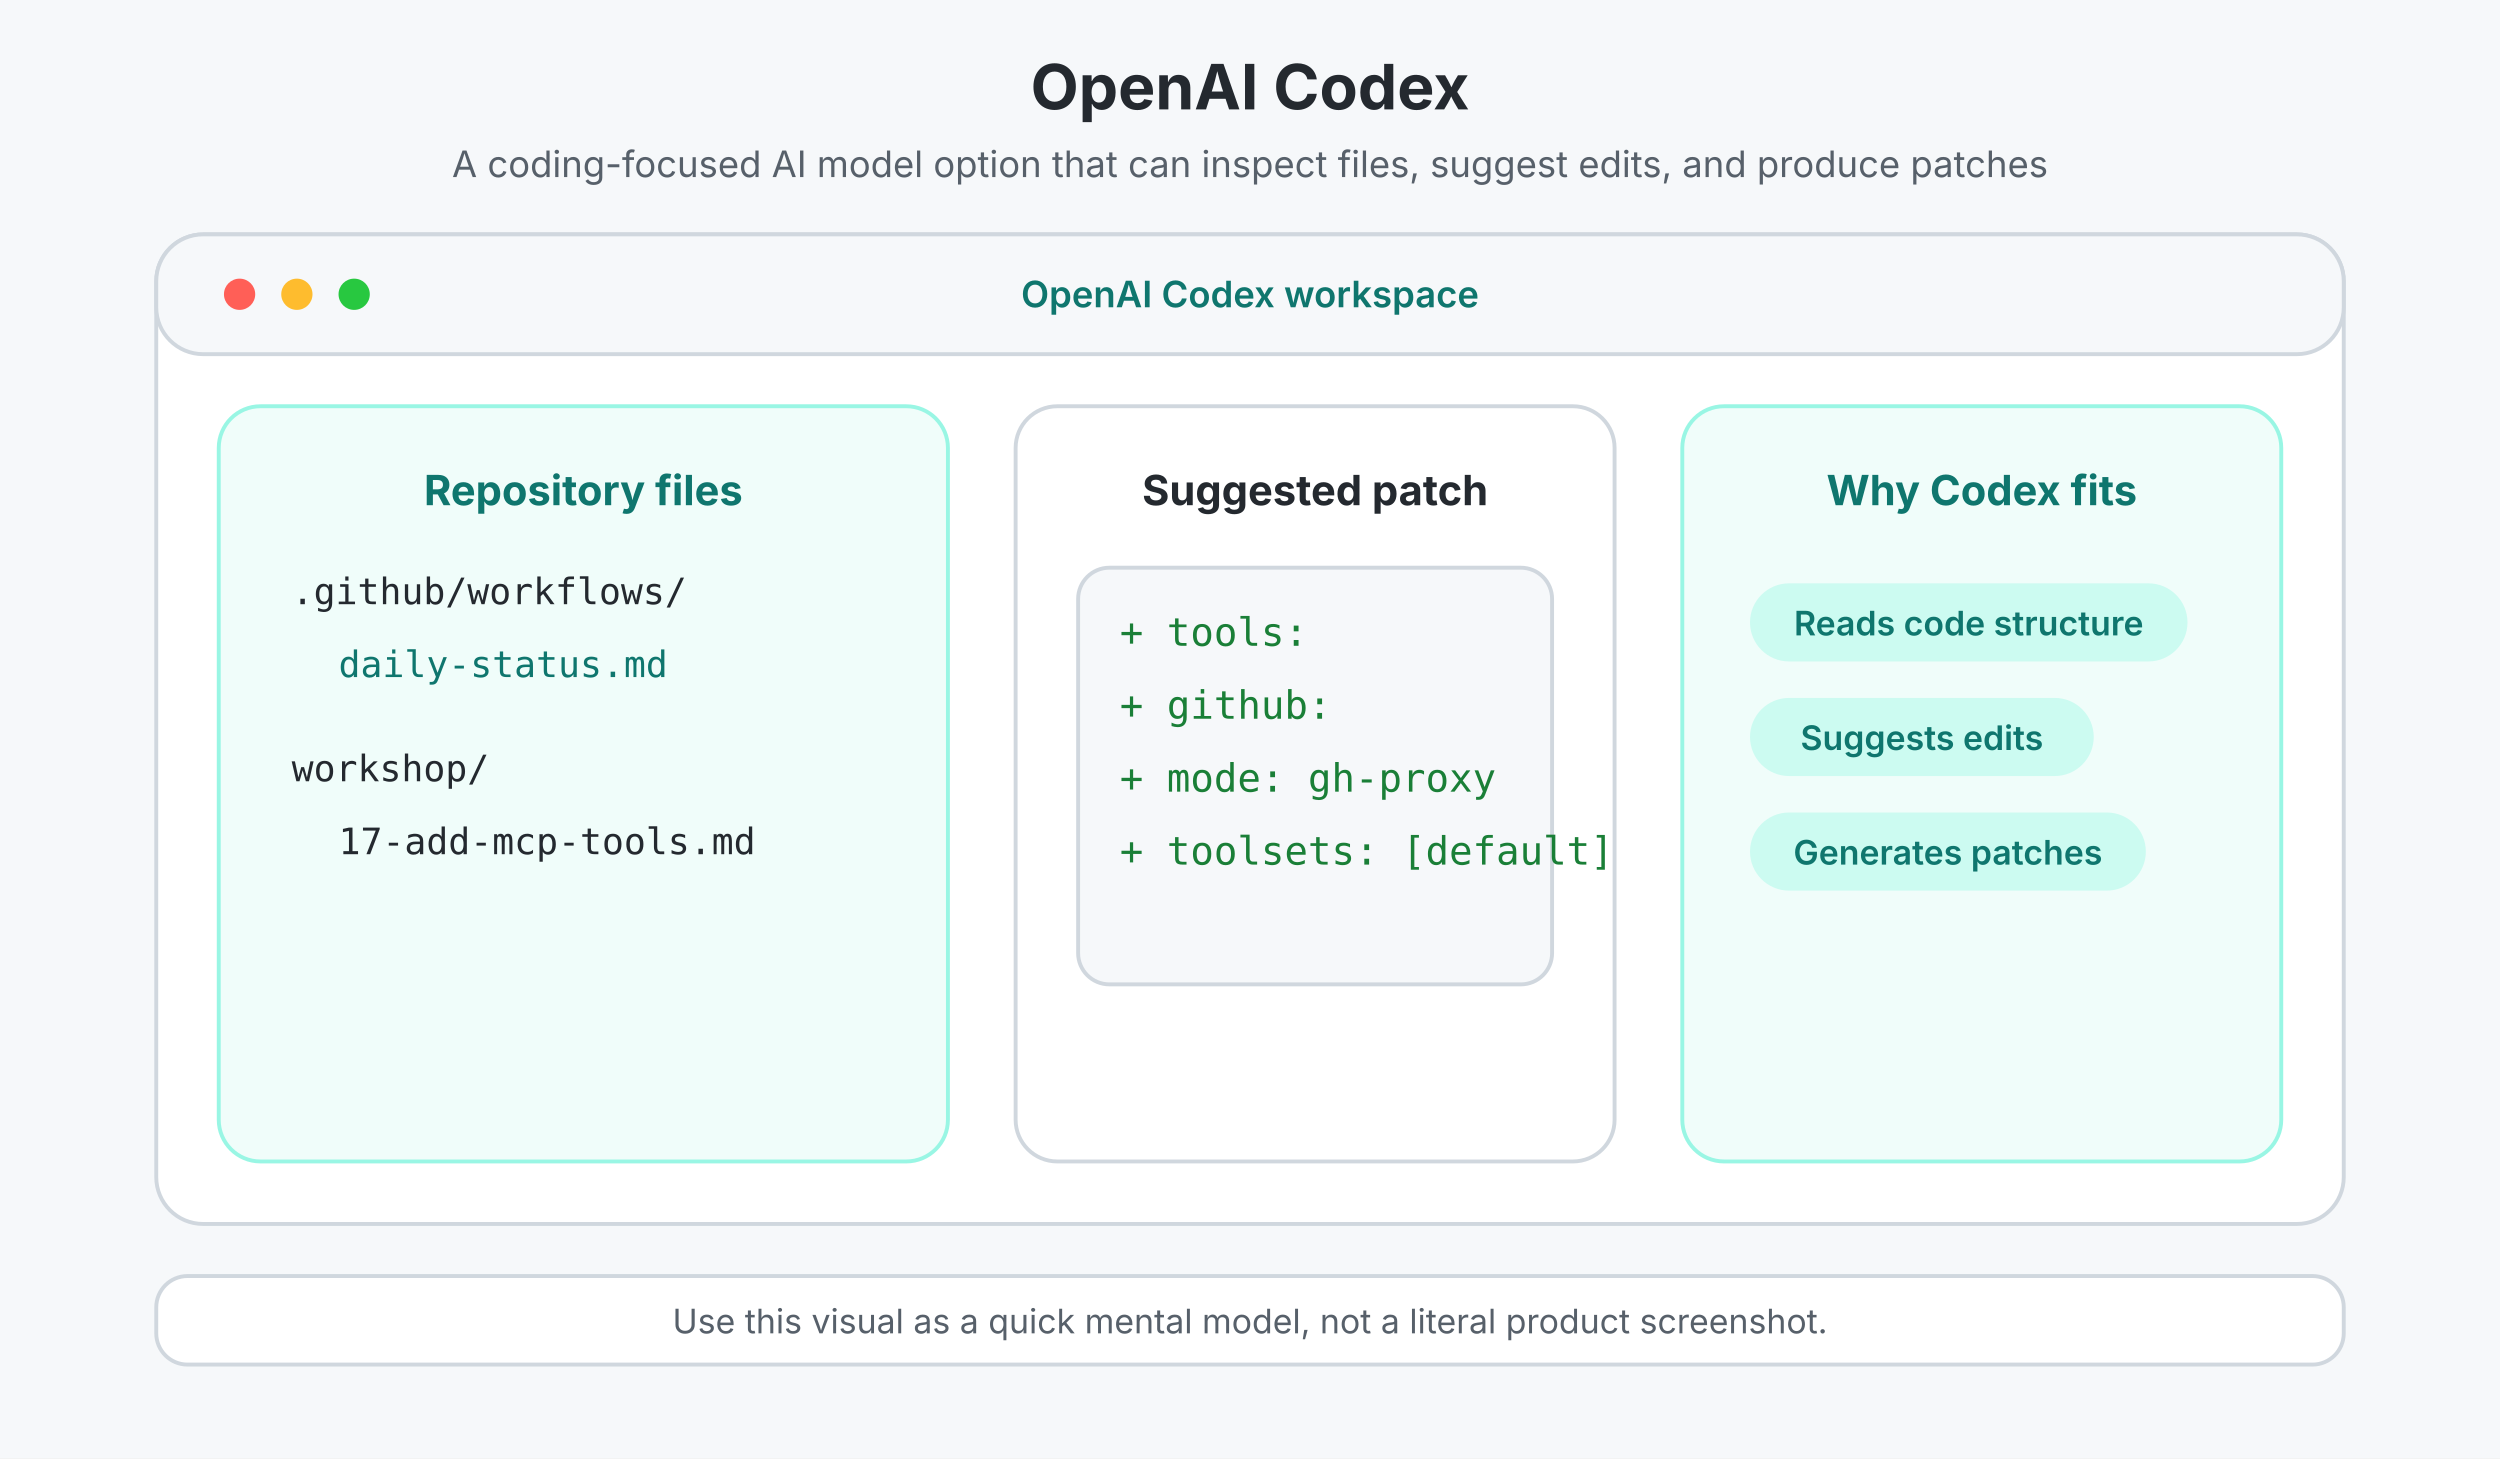
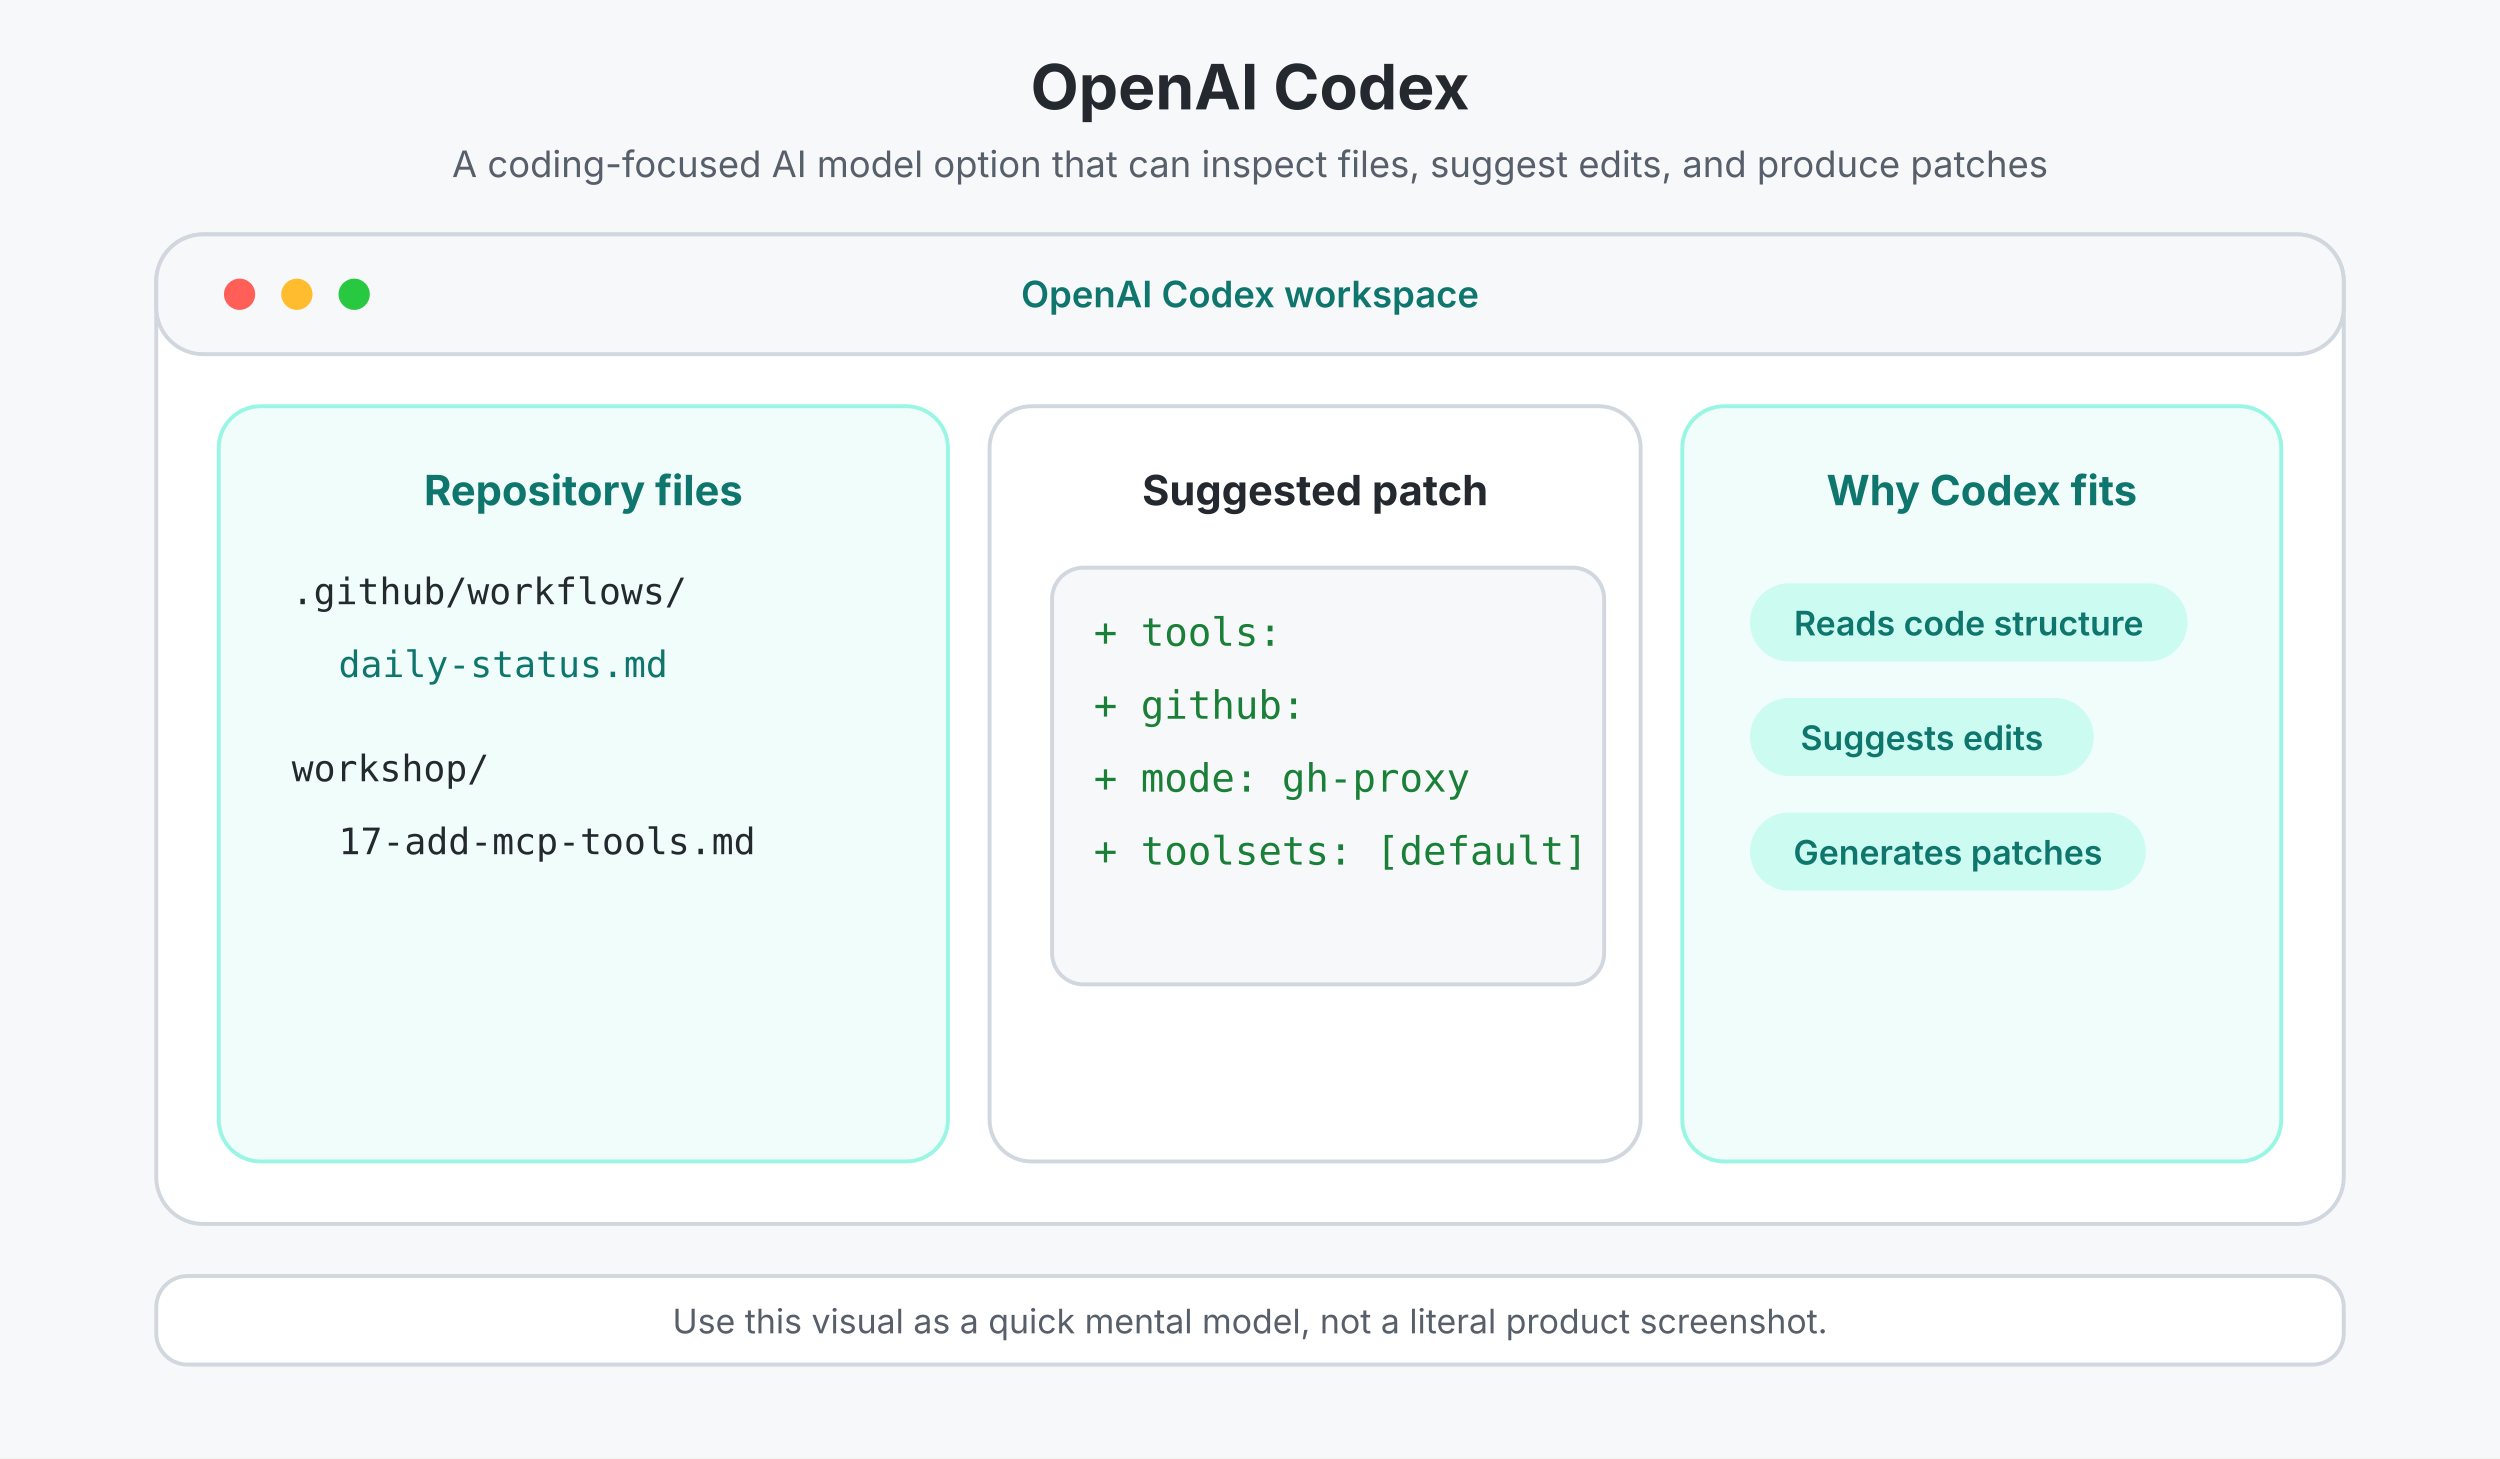
<svg xmlns="http://www.w3.org/2000/svg" width="960" height="560" viewBox="0 0 960 560" role="img" aria-label="Conceptual screenshot of an OpenAI Codex-style coding workspace">
  <rect width="960" height="560" fill="#f6f8fa" />
  <text x="480.0" y="42" text-anchor="middle" font-family="system-ui, -apple-system, sans-serif" font-size="24" font-weight="700" fill="#24292f">OpenAI Codex</text>
  <text x="480.0" y="68" text-anchor="middle" font-family="system-ui, -apple-system, sans-serif" font-size="14" font-weight="400" fill="#57606a">A coding-focused AI model option that can inspect files, suggest edits, and produce patches</text>
  <rect x="60" y="90" width="840" height="380" rx="18" fill="#ffffff" stroke="#d0d7de" stroke-width="1.5" />
  <rect x="60" y="90" width="840" height="46" rx="18" fill="#f6f8fa" stroke="#d0d7de" stroke-width="1.5" />
  <circle cx="92" cy="113" r="6" fill="#ff5f57" />
  <circle cx="114" cy="113" r="6" fill="#febc2e" />
  <circle cx="136" cy="113" r="6" fill="#28c840" />
  <text x="480" y="118" text-anchor="middle" font-family="system-ui, -apple-system, sans-serif" font-size="14" font-weight="600" fill="#0f766e">OpenAI Codex workspace</text>
  <rect x="84" y="156" width="280" height="290" rx="16" fill="#f0fdfa" stroke="#99f6e4" stroke-width="1.5" />
  <text x="224" y="194" text-anchor="middle" font-family="system-ui, -apple-system, sans-serif" font-size="16" font-weight="700" fill="#0f766e">Repository files</text>
  <text x="112" y="232" text-anchor="start" font-family="monospace" font-size="14" font-weight="400" fill="#24292f">.github/workflows/</text>
  <text x="130" y="260" text-anchor="start" font-family="monospace" font-size="14" font-weight="400" fill="#0f766e">daily-status.md</text>
  <text x="112" y="300" text-anchor="start" font-family="monospace" font-size="14" font-weight="400" fill="#24292f">workshop/</text>
  <text x="130" y="328" text-anchor="start" font-family="monospace" font-size="14" font-weight="400" fill="#24292f">17-add-mcp-tools.md</text>
-   <rect x="390" y="156" width="230" height="290" rx="16" fill="#ffffff" stroke="#d0d7de" stroke-width="1.5" />
+   <rect x="380" y="156" width="250" height="290" rx="16" fill="#ffffff" stroke="#d0d7de" stroke-width="1.5" />
  <text x="505" y="194" text-anchor="middle" font-family="system-ui, -apple-system, sans-serif" font-size="16" font-weight="700" fill="#24292f">Suggested patch</text>
-   <rect x="414" y="218" width="182" height="160" rx="12" fill="#f6f8fa" stroke="#d0d7de" stroke-width="1.5" />
-   <text x="430" y="248" text-anchor="start" font-family="monospace" font-size="15" font-weight="400" fill="#1a7f37">+ tools:</text>
-   <text x="430" y="276" text-anchor="start" font-family="monospace" font-size="15" font-weight="400" fill="#1a7f37">+   github:</text>
-   <text x="430" y="304" text-anchor="start" font-family="monospace" font-size="15" font-weight="400" fill="#1a7f37">+     mode: gh-proxy</text>
-   <text x="430" y="332" text-anchor="start" font-family="monospace" font-size="15" font-weight="400" fill="#1a7f37">+     toolsets: [default]</text>
+   <rect x="404" y="218" width="212" height="160" rx="12" fill="#f6f8fa" stroke="#d0d7de" stroke-width="1.5" />
+   <text x="420" y="248" text-anchor="start" font-family="monospace" font-size="15" font-weight="400" fill="#1a7f37">+ tools:</text>
+   <text x="420" y="276" text-anchor="start" font-family="monospace" font-size="15" font-weight="400" fill="#1a7f37">+   github:</text>
+   <text x="420" y="304" text-anchor="start" font-family="monospace" font-size="15" font-weight="400" fill="#1a7f37">+     mode: gh-proxy</text>
+   <text x="420" y="332" text-anchor="start" font-family="monospace" font-size="15" font-weight="400" fill="#1a7f37">+     toolsets: [default]</text>
  <rect x="646" y="156" width="230" height="290" rx="16" fill="#f0fdfa" stroke="#99f6e4" stroke-width="1.5" />
  <text x="761" y="194" text-anchor="middle" font-family="system-ui, -apple-system, sans-serif" font-size="16" font-weight="700" fill="#0f766e">Why Codex fits</text>
  <rect x="672" y="224" width="168" height="30" rx="15" fill="#ccfbf1" />
  <text x="756.0" y="244" text-anchor="middle" font-family="system-ui, -apple-system, sans-serif" font-size="13" font-weight="600" fill="#0f766e">Reads code structure</text>
  <rect x="672" y="268" width="132" height="30" rx="15" fill="#ccfbf1" />
  <text x="738.0" y="288" text-anchor="middle" font-family="system-ui, -apple-system, sans-serif" font-size="13" font-weight="600" fill="#0f766e">Suggests edits</text>
  <rect x="672" y="312" width="152" height="30" rx="15" fill="#ccfbf1" />
  <text x="748.0" y="332" text-anchor="middle" font-family="system-ui, -apple-system, sans-serif" font-size="13" font-weight="600" fill="#0f766e">Generates patches</text>
  <rect x="60" y="490" width="840" height="34" rx="12" fill="#ffffff" stroke="#d0d7de" stroke-width="1.5" />
  <text x="480" y="512" text-anchor="middle" font-family="system-ui, -apple-system, sans-serif" font-size="13" font-weight="400" fill="#57606a">Use this visual as a quick mental model, not a literal product screenshot.</text>
</svg>
